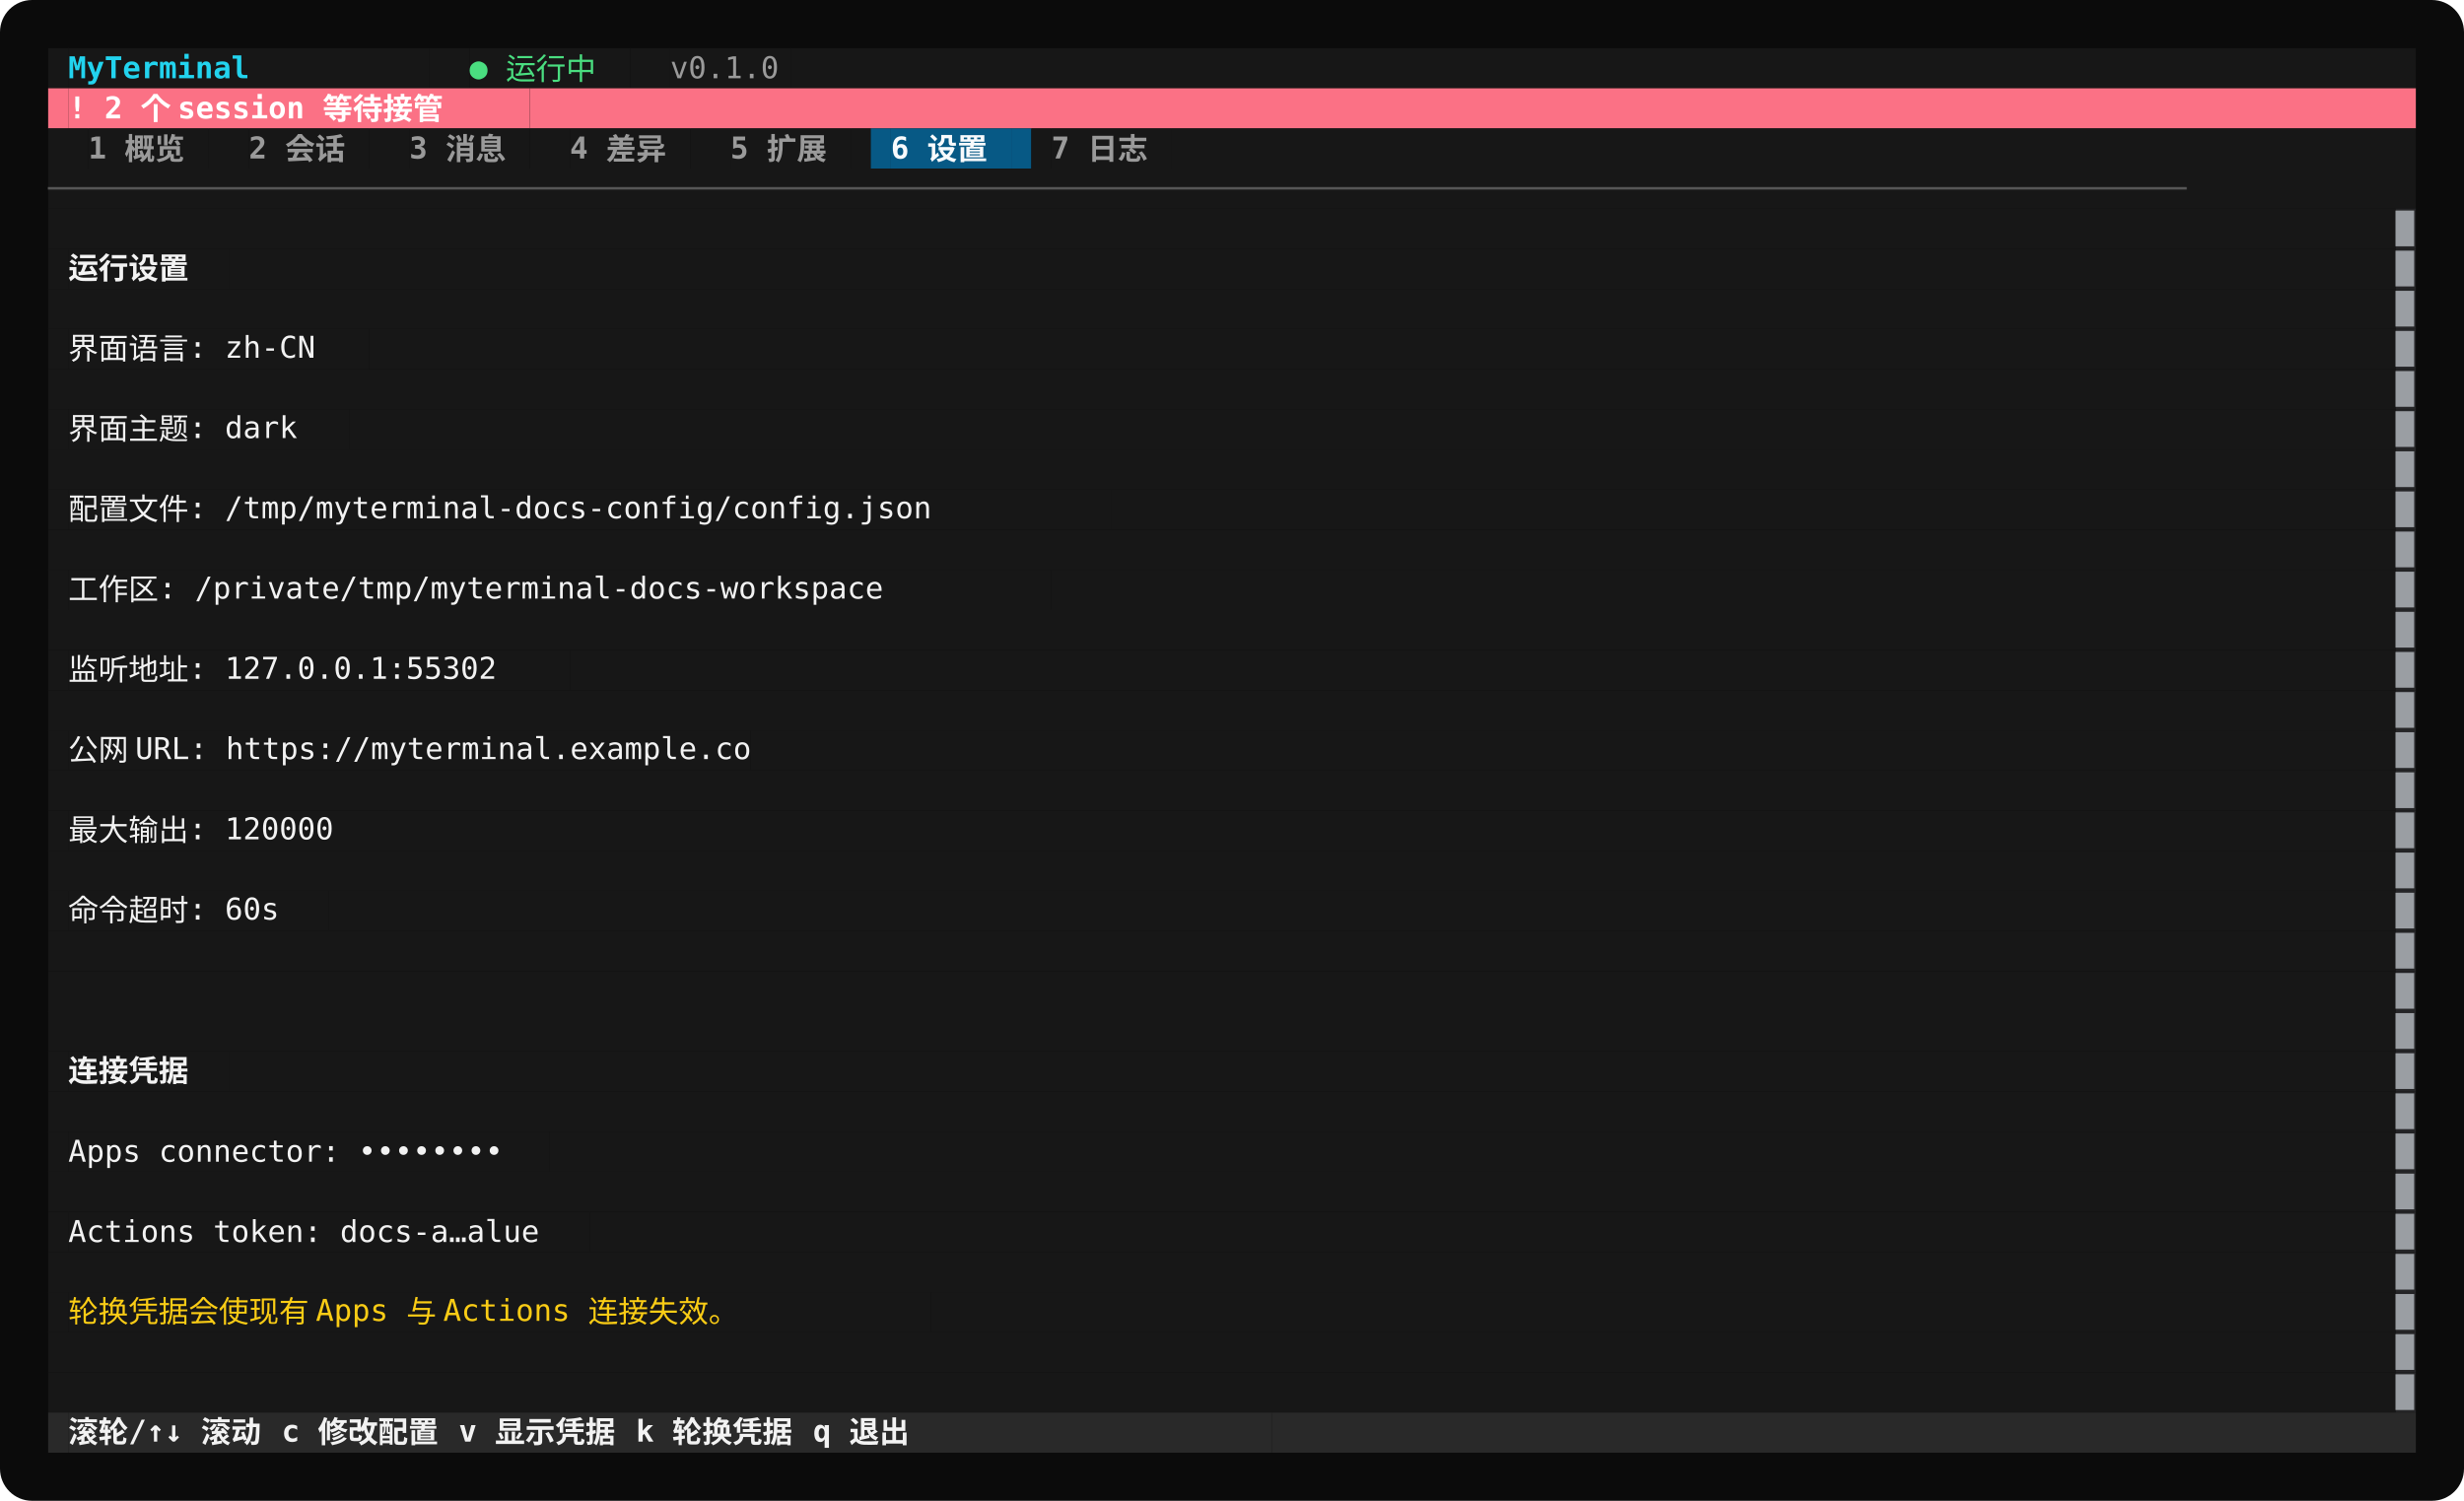
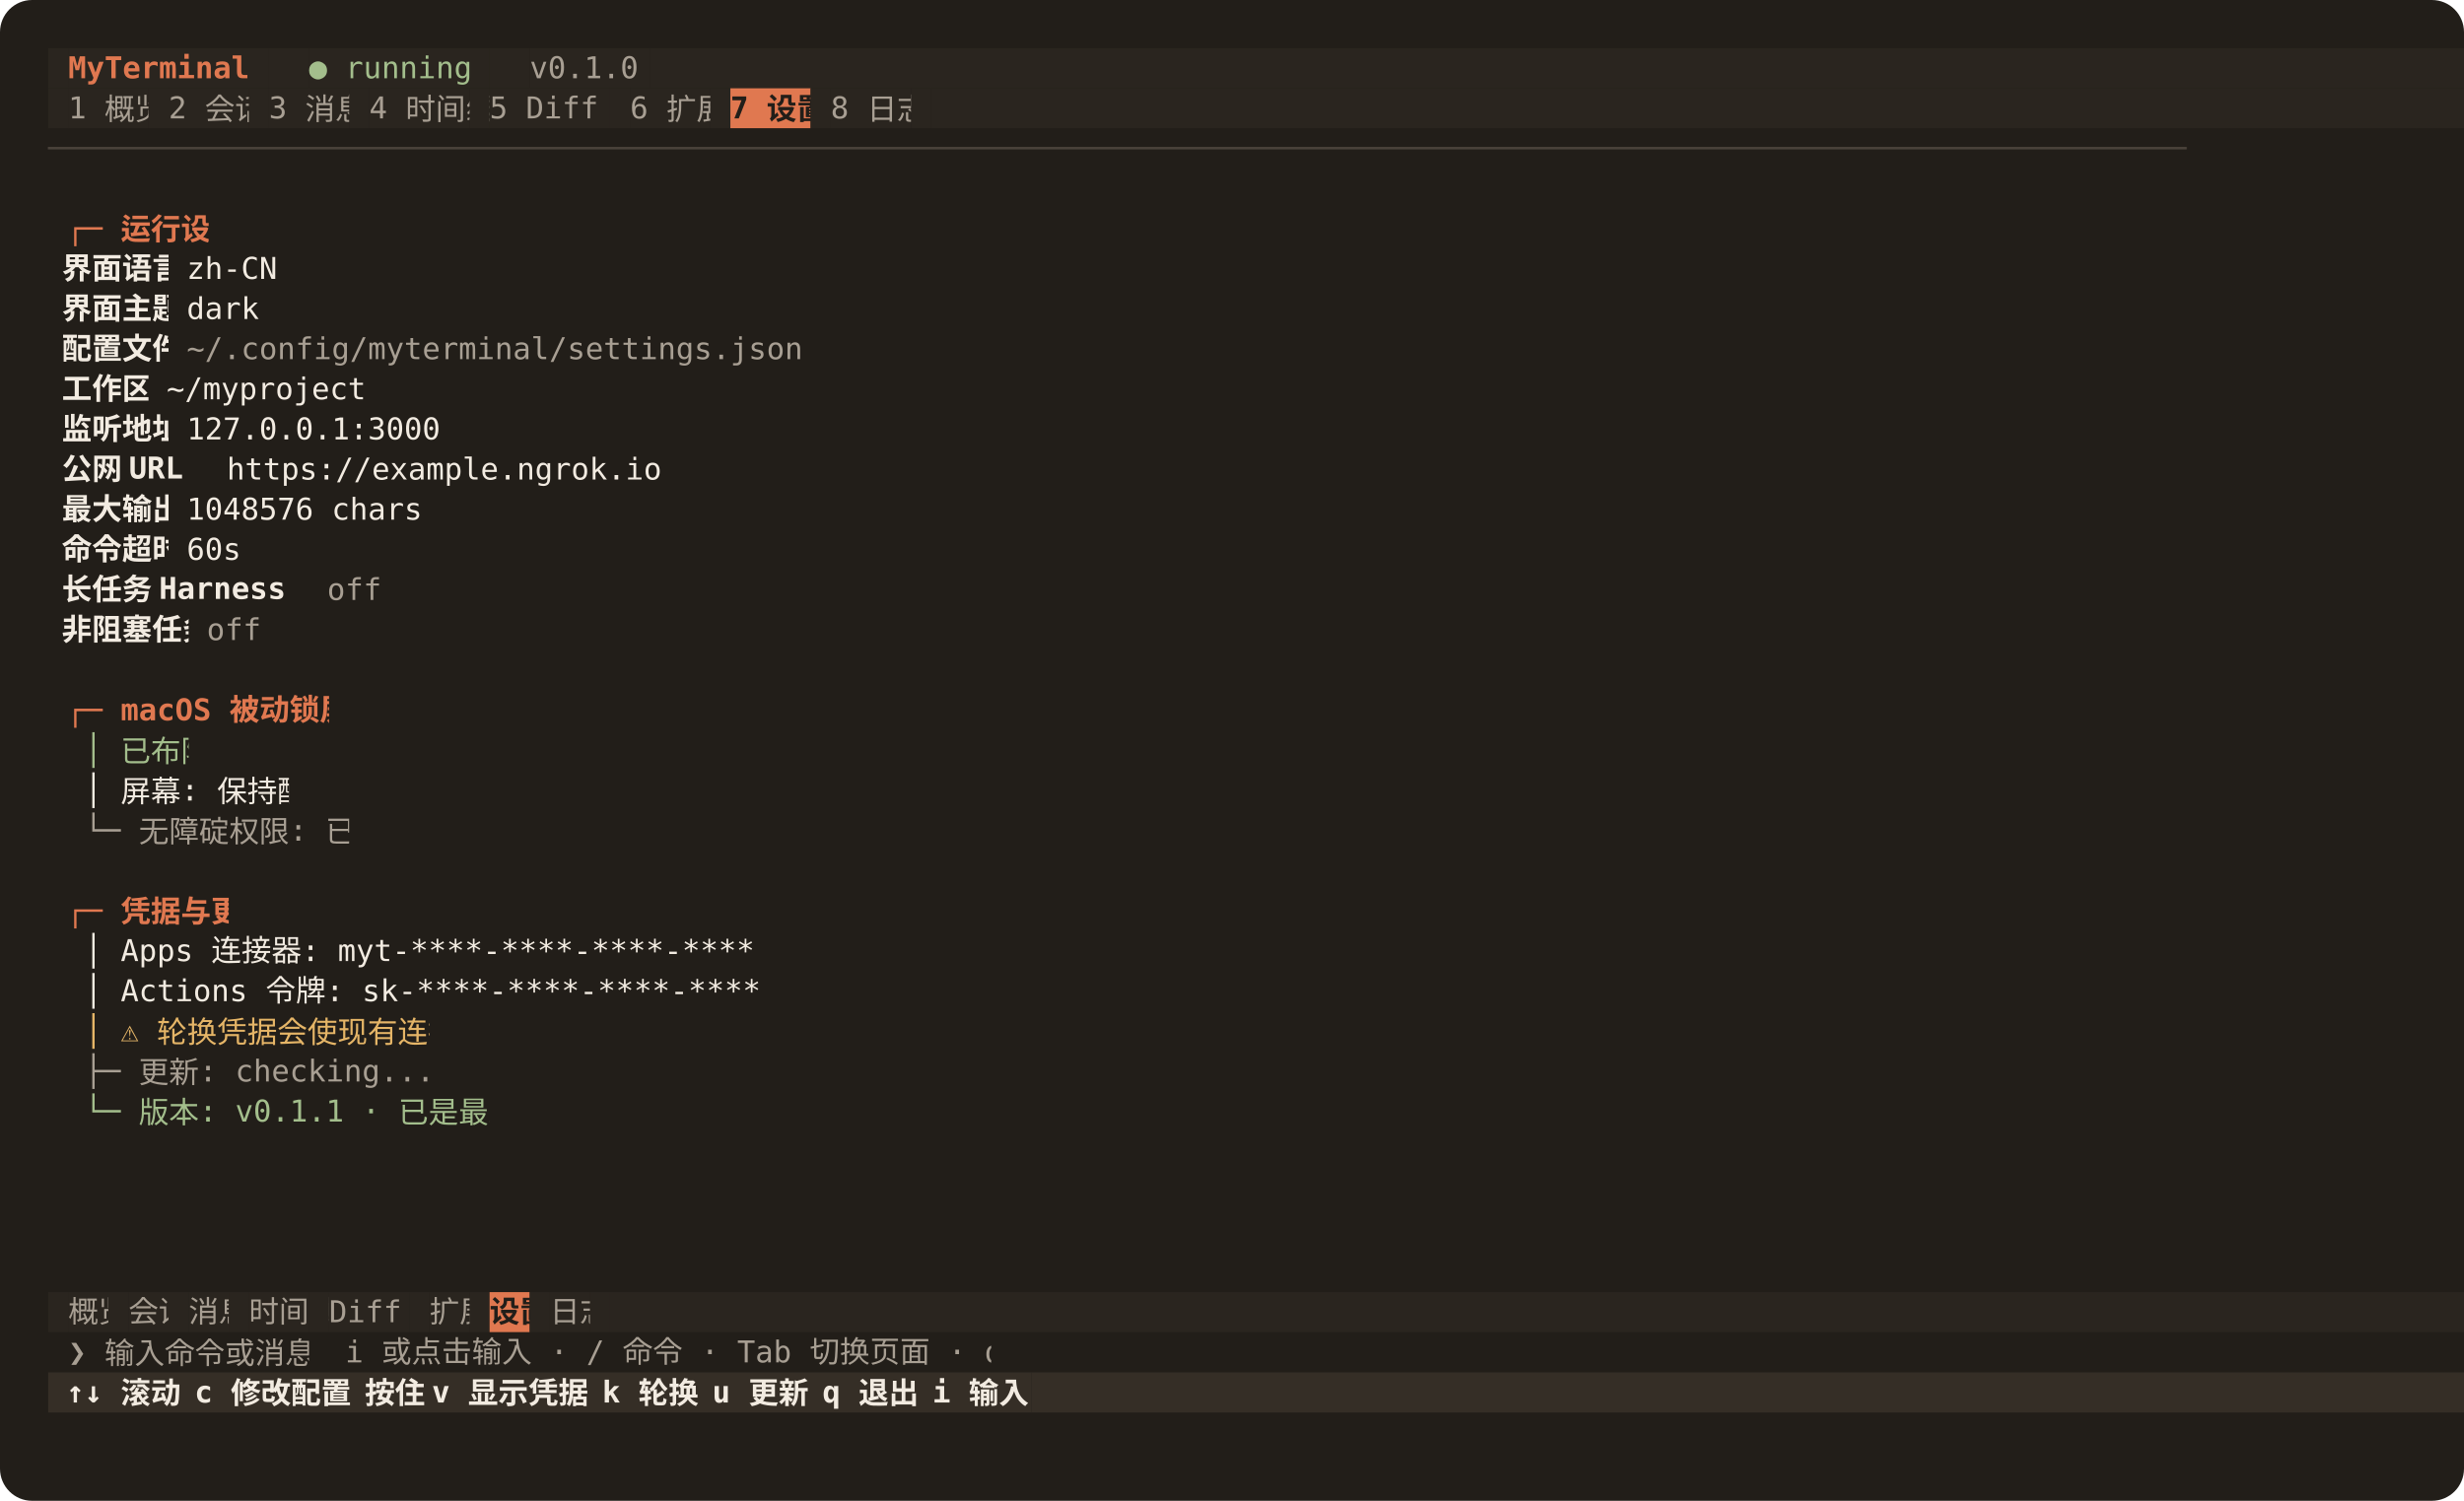
<svg xmlns="http://www.w3.org/2000/svg" width="1228" height="748" viewBox="0 0 1228 748">
-   <rect width="100%" height="100%" rx="16" fill="#0b0b0b" />
+   <rect width="100%" height="100%" rx="16" fill="#221E19" />
  <g font-family="SFMono-Regular,Menlo,Consolas,monospace" font-size="15" xml:space="preserve">
-     <rect x="24" y="24" width="10" height="20" fill="rgba(23,23,23,1)" />
-     <text x="24" y="39" fill="rgba(255,255,255,1)"> </text>
-     <rect x="34" y="24" width="180" height="20" fill="rgba(23,23,23,1)" />
-     <text x="34" y="39" fill="rgba(34,211,238,1)" font-weight="700">MyTerminal</text>
-     <rect x="214" y="24" width="20" height="20" fill="rgba(23,23,23,1)" />
-     <text x="214" y="39" fill="rgba(255,255,255,1)">  </text>
-     <rect x="234" y="24" width="80" height="20" fill="rgba(23,23,23,1)" />
-     <text x="234" y="39" fill="rgba(74,222,128,1)">● 运行中</text>
-     <rect x="314" y="24" width="20" height="20" fill="rgba(23,23,23,1)" />
-     <text x="314" y="39" fill="rgba(255,255,255,1)">  </text>
-     <rect x="334" y="24" width="60" height="20" fill="rgba(23,23,23,1)" />
-     <text x="334" y="39" fill="rgba(154,154,154,1)">v0.1.0</text>
-     <rect x="394" y="24" width="810" height="20" fill="rgba(23,23,23,1)" />
-     <text x="394" y="39" fill="rgba(255,255,255,1)">                                                                                 </text>
-     <rect x="24" y="44" width="10" height="20" fill="rgba(251,113,133,1)" />
-     <text x="24" y="59" fill="rgba(255,255,255,1)"> </text>
-     <rect x="34" y="44" width="230" height="20" fill="rgba(251,113,133,1)" />
-     <text x="34" y="59" fill="rgba(255,255,255,1)" font-weight="700">! 2 个 session 等待接管</text>
-     <rect x="264" y="44" width="940" height="20" fill="rgba(251,113,133,1)" />
-     <text x="264" y="59" fill="rgba(255,255,255,1)">                                                                                              </text>
-     <rect x="24" y="64" width="20" height="20" fill="rgba(23,23,23,1)" />
-     <text x="24" y="79" fill="rgba(255,255,255,1)">  </text>
-     <rect x="44" y="64" width="60" height="20" fill="rgba(23,23,23,1)" />
-     <text x="44" y="79" fill="rgba(154,154,154,1)" font-weight="700">1 概览</text>
-     <rect x="104" y="64" width="20" height="20" fill="rgba(23,23,23,1)" />
-     <text x="104" y="79" fill="rgba(255,255,255,1)">  </text>
-     <rect x="124" y="64" width="60" height="20" fill="rgba(23,23,23,1)" />
-     <text x="124" y="79" fill="rgba(154,154,154,1)" font-weight="700">2 会话</text>
-     <rect x="184" y="64" width="20" height="20" fill="rgba(23,23,23,1)" />
-     <text x="184" y="79" fill="rgba(255,255,255,1)">  </text>
-     <rect x="204" y="64" width="60" height="20" fill="rgba(23,23,23,1)" />
-     <text x="204" y="79" fill="rgba(154,154,154,1)" font-weight="700">3 消息</text>
-     <rect x="264" y="64" width="20" height="20" fill="rgba(23,23,23,1)" />
-     <text x="264" y="79" fill="rgba(255,255,255,1)">  </text>
-     <rect x="284" y="64" width="60" height="20" fill="rgba(23,23,23,1)" />
-     <text x="284" y="79" fill="rgba(154,154,154,1)" font-weight="700">4 差异</text>
-     <rect x="344" y="64" width="20" height="20" fill="rgba(23,23,23,1)" />
-     <text x="344" y="79" fill="rgba(255,255,255,1)">  </text>
-     <rect x="364" y="64" width="60" height="20" fill="rgba(23,23,23,1)" />
-     <text x="364" y="79" fill="rgba(154,154,154,1)" font-weight="700">5 扩展</text>
-     <rect x="424" y="64" width="10" height="20" fill="rgba(23,23,23,1)" />
-     <text x="424" y="79" fill="rgba(255,255,255,1)"> </text>
-     <rect x="434" y="64" width="10" height="20" fill="rgba(7,89,133,1)" />
-     <text x="434" y="79" fill="rgba(255,255,255,1)"> </text>
-     <rect x="444" y="64" width="60" height="20" fill="rgba(7,89,133,1)" />
-     <text x="444" y="79" fill="rgba(248,250,252,1)" font-weight="700">6 设置</text>
-     <rect x="504" y="64" width="10" height="20" fill="rgba(7,89,133,1)" />
-     <text x="504" y="79" fill="rgba(255,255,255,1)"> </text>
-     <rect x="514" y="64" width="10" height="20" fill="rgba(23,23,23,1)" />
-     <text x="514" y="79" fill="rgba(255,255,255,1)"> </text>
-     <rect x="524" y="64" width="60" height="20" fill="rgba(23,23,23,1)" />
-     <text x="524" y="79" fill="rgba(154,154,154,1)" font-weight="700">7 日志</text>
-     <rect x="584" y="64" width="620" height="20" fill="rgba(23,23,23,1)" />
-     <text x="584" y="79" fill="rgba(255,255,255,1)">                                                              </text>
-     <rect x="24" y="84" width="1180" height="20" fill="rgba(23,23,23,1)" />
-     <text x="24" y="99" fill="rgba(86,86,86,1)">──────────────────────────────────────────────────────────────────────────────────────────────────────────────────────</text>
-     <rect x="24" y="104" width="1170" height="20" fill="rgba(23,23,23,1)" />
-     <text x="24" y="119" fill="rgba(255,255,255,1)">                                                                                                                     </text>
-     <rect x="1194" y="104" width="10" height="20" fill="rgba(37,37,39,1)" />
-     <text x="1194" y="119" fill="rgba(154,158,163,1)">█</text>
-     <rect x="24" y="124" width="10" height="20" fill="rgba(23,23,23,1)" />
-     <text x="24" y="139" fill="rgba(255,255,255,1)"> </text>
-     <rect x="34" y="124" width="80" height="20" fill="rgba(23,23,23,1)" />
-     <text x="34" y="139" fill="rgba(242,242,242,1)" font-weight="700">运行设置</text>
-     <rect x="114" y="124" width="1080" height="20" fill="rgba(23,23,23,1)" />
-     <text x="114" y="139" fill="rgba(255,255,255,1)">                                                                                                            </text>
-     <rect x="1194" y="124" width="10" height="20" fill="rgba(37,37,39,1)" />
-     <text x="1194" y="139" fill="rgba(154,158,163,1)">█</text>
-     <rect x="24" y="144" width="1170" height="20" fill="rgba(23,23,23,1)" />
-     <text x="24" y="159" fill="rgba(255,255,255,1)">                                                                                                                     </text>
-     <rect x="1194" y="144" width="10" height="20" fill="rgba(37,37,39,1)" />
-     <text x="1194" y="159" fill="rgba(154,158,163,1)">█</text>
-     <rect x="24" y="164" width="10" height="20" fill="rgba(23,23,23,1)" />
-     <text x="24" y="179" fill="rgba(255,255,255,1)"> </text>
-     <rect x="34" y="164" width="150" height="20" fill="rgba(23,23,23,1)" />
-     <text x="34" y="179" fill="rgba(242,242,242,1)">界面语言: zh-CN</text>
-     <rect x="184" y="164" width="1010" height="20" fill="rgba(23,23,23,1)" />
-     <text x="184" y="179" fill="rgba(255,255,255,1)">                                                                                                     </text>
-     <rect x="1194" y="164" width="10" height="20" fill="rgba(37,37,39,1)" />
-     <text x="1194" y="179" fill="rgba(154,158,163,1)">█</text>
-     <rect x="24" y="184" width="1170" height="20" fill="rgba(23,23,23,1)" />
-     <text x="24" y="199" fill="rgba(255,255,255,1)">                                                                                                                     </text>
-     <rect x="1194" y="184" width="10" height="20" fill="rgba(37,37,39,1)" />
-     <text x="1194" y="199" fill="rgba(154,158,163,1)">█</text>
-     <rect x="24" y="204" width="10" height="20" fill="rgba(23,23,23,1)" />
-     <text x="24" y="219" fill="rgba(255,255,255,1)"> </text>
-     <rect x="34" y="204" width="140" height="20" fill="rgba(23,23,23,1)" />
-     <text x="34" y="219" fill="rgba(242,242,242,1)">界面主题: dark</text>
-     <rect x="174" y="204" width="1020" height="20" fill="rgba(23,23,23,1)" />
-     <text x="174" y="219" fill="rgba(255,255,255,1)">                                                                                                      </text>
-     <rect x="1194" y="204" width="10" height="20" fill="rgba(37,37,39,1)" />
-     <text x="1194" y="219" fill="rgba(154,158,163,1)">█</text>
-     <rect x="24" y="224" width="1170" height="20" fill="rgba(23,23,23,1)" />
-     <text x="24" y="239" fill="rgba(255,255,255,1)">                                                                                                                     </text>
-     <rect x="1194" y="224" width="10" height="20" fill="rgba(37,37,39,1)" />
-     <text x="1194" y="239" fill="rgba(154,158,163,1)">█</text>
-     <rect x="24" y="244" width="10" height="20" fill="rgba(23,23,23,1)" />
-     <text x="24" y="259" fill="rgba(255,255,255,1)"> </text>
-     <rect x="34" y="244" width="520" height="20" fill="rgba(23,23,23,1)" />
-     <text x="34" y="259" fill="rgba(242,242,242,1)">配置文件: /tmp/myterminal-docs-config/config.json</text>
-     <rect x="554" y="244" width="640" height="20" fill="rgba(23,23,23,1)" />
-     <text x="554" y="259" fill="rgba(255,255,255,1)">                                                                </text>
-     <rect x="1194" y="244" width="10" height="20" fill="rgba(37,37,39,1)" />
-     <text x="1194" y="259" fill="rgba(154,158,163,1)">█</text>
-     <rect x="24" y="264" width="1170" height="20" fill="rgba(23,23,23,1)" />
-     <text x="24" y="279" fill="rgba(255,255,255,1)">                                                                                                                     </text>
-     <rect x="1194" y="264" width="10" height="20" fill="rgba(37,37,39,1)" />
-     <text x="1194" y="279" fill="rgba(154,158,163,1)">█</text>
-     <rect x="24" y="284" width="10" height="20" fill="rgba(23,23,23,1)" />
-     <text x="24" y="299" fill="rgba(255,255,255,1)"> </text>
-     <rect x="34" y="284" width="490" height="20" fill="rgba(23,23,23,1)" />
-     <text x="34" y="299" fill="rgba(242,242,242,1)">工作区: /private/tmp/myterminal-docs-workspace</text>
-     <rect x="524" y="284" width="670" height="20" fill="rgba(23,23,23,1)" />
-     <text x="524" y="299" fill="rgba(255,255,255,1)">                                                                   </text>
-     <rect x="1194" y="284" width="10" height="20" fill="rgba(37,37,39,1)" />
-     <text x="1194" y="299" fill="rgba(154,158,163,1)">█</text>
-     <rect x="24" y="304" width="1170" height="20" fill="rgba(23,23,23,1)" />
-     <text x="24" y="319" fill="rgba(255,255,255,1)">                                                                                                                     </text>
-     <rect x="1194" y="304" width="10" height="20" fill="rgba(37,37,39,1)" />
-     <text x="1194" y="319" fill="rgba(154,158,163,1)">█</text>
-     <rect x="24" y="324" width="10" height="20" fill="rgba(23,23,23,1)" />
-     <text x="24" y="339" fill="rgba(255,255,255,1)"> </text>
-     <rect x="34" y="324" width="250" height="20" fill="rgba(23,23,23,1)" />
-     <text x="34" y="339" fill="rgba(242,242,242,1)">监听地址: 127.0.0.1:55302</text>
-     <rect x="284" y="324" width="910" height="20" fill="rgba(23,23,23,1)" />
-     <text x="284" y="339" fill="rgba(255,255,255,1)">                                                                                           </text>
-     <rect x="1194" y="324" width="10" height="20" fill="rgba(37,37,39,1)" />
-     <text x="1194" y="339" fill="rgba(154,158,163,1)">█</text>
-     <rect x="24" y="344" width="1170" height="20" fill="rgba(23,23,23,1)" />
-     <text x="24" y="359" fill="rgba(255,255,255,1)">                                                                                                                     </text>
-     <rect x="1194" y="344" width="10" height="20" fill="rgba(37,37,39,1)" />
-     <text x="1194" y="359" fill="rgba(154,158,163,1)">█</text>
-     <rect x="24" y="364" width="10" height="20" fill="rgba(23,23,23,1)" />
-     <text x="24" y="379" fill="rgba(255,255,255,1)"> </text>
-     <rect x="34" y="364" width="340" height="20" fill="rgba(23,23,23,1)" />
-     <text x="34" y="379" fill="rgba(242,242,242,1)">公网 URL: https://myterminal.example.com</text>
-     <rect x="374" y="364" width="820" height="20" fill="rgba(23,23,23,1)" />
-     <text x="374" y="379" fill="rgba(255,255,255,1)">                                                                                  </text>
-     <rect x="1194" y="364" width="10" height="20" fill="rgba(37,37,39,1)" />
-     <text x="1194" y="379" fill="rgba(154,158,163,1)">█</text>
-     <rect x="24" y="384" width="1170" height="20" fill="rgba(23,23,23,1)" />
-     <text x="24" y="399" fill="rgba(255,255,255,1)">                                                                                                                     </text>
-     <rect x="1194" y="384" width="10" height="20" fill="rgba(37,37,39,1)" />
-     <text x="1194" y="399" fill="rgba(154,158,163,1)">█</text>
-     <rect x="24" y="404" width="10" height="20" fill="rgba(23,23,23,1)" />
-     <text x="24" y="419" fill="rgba(255,255,255,1)"> </text>
-     <rect x="34" y="404" width="160" height="20" fill="rgba(23,23,23,1)" />
-     <text x="34" y="419" fill="rgba(242,242,242,1)">最大输出: 120000</text>
-     <rect x="194" y="404" width="1000" height="20" fill="rgba(23,23,23,1)" />
-     <text x="194" y="419" fill="rgba(255,255,255,1)">                                                                                                    </text>
-     <rect x="1194" y="404" width="10" height="20" fill="rgba(37,37,39,1)" />
-     <text x="1194" y="419" fill="rgba(154,158,163,1)">█</text>
-     <rect x="24" y="424" width="1170" height="20" fill="rgba(23,23,23,1)" />
-     <text x="24" y="439" fill="rgba(255,255,255,1)">                                                                                                                     </text>
-     <rect x="1194" y="424" width="10" height="20" fill="rgba(37,37,39,1)" />
-     <text x="1194" y="439" fill="rgba(154,158,163,1)">█</text>
-     <rect x="24" y="444" width="10" height="20" fill="rgba(23,23,23,1)" />
-     <text x="24" y="459" fill="rgba(255,255,255,1)"> </text>
-     <rect x="34" y="444" width="130" height="20" fill="rgba(23,23,23,1)" />
-     <text x="34" y="459" fill="rgba(242,242,242,1)">命令超时: 60s</text>
-     <rect x="164" y="444" width="1030" height="20" fill="rgba(23,23,23,1)" />
-     <text x="164" y="459" fill="rgba(255,255,255,1)">                                                                                                       </text>
-     <rect x="1194" y="444" width="10" height="20" fill="rgba(37,37,39,1)" />
-     <text x="1194" y="459" fill="rgba(154,158,163,1)">█</text>
-     <rect x="24" y="464" width="1170" height="20" fill="rgba(23,23,23,1)" />
-     <text x="24" y="479" fill="rgba(255,255,255,1)">                                                                                                                     </text>
-     <rect x="1194" y="464" width="10" height="20" fill="rgba(37,37,39,1)" />
-     <text x="1194" y="479" fill="rgba(154,158,163,1)">█</text>
-     <rect x="24" y="484" width="1170" height="20" fill="rgba(23,23,23,1)" />
-     <text x="24" y="499" fill="rgba(255,255,255,1)">                                                                                                                     </text>
-     <rect x="1194" y="484" width="10" height="20" fill="rgba(37,37,39,1)" />
-     <text x="1194" y="499" fill="rgba(154,158,163,1)">█</text>
-     <rect x="24" y="504" width="1170" height="20" fill="rgba(23,23,23,1)" />
-     <text x="24" y="519" fill="rgba(255,255,255,1)">                                                                                                                     </text>
-     <rect x="1194" y="504" width="10" height="20" fill="rgba(37,37,39,1)" />
-     <text x="1194" y="519" fill="rgba(154,158,163,1)">█</text>
-     <rect x="24" y="524" width="10" height="20" fill="rgba(23,23,23,1)" />
-     <text x="24" y="539" fill="rgba(255,255,255,1)"> </text>
-     <rect x="34" y="524" width="80" height="20" fill="rgba(23,23,23,1)" />
-     <text x="34" y="539" fill="rgba(242,242,242,1)" font-weight="700">连接凭据</text>
-     <rect x="114" y="524" width="1080" height="20" fill="rgba(23,23,23,1)" />
-     <text x="114" y="539" fill="rgba(255,255,255,1)">                                                                                                            </text>
-     <rect x="1194" y="524" width="10" height="20" fill="rgba(37,37,39,1)" />
-     <text x="1194" y="539" fill="rgba(154,158,163,1)">█</text>
-     <rect x="24" y="544" width="1170" height="20" fill="rgba(23,23,23,1)" />
-     <text x="24" y="559" fill="rgba(255,255,255,1)">                                                                                                                     </text>
-     <rect x="1194" y="544" width="10" height="20" fill="rgba(37,37,39,1)" />
-     <text x="1194" y="559" fill="rgba(154,158,163,1)">█</text>
-     <rect x="24" y="564" width="10" height="20" fill="rgba(23,23,23,1)" />
-     <text x="24" y="579" fill="rgba(255,255,255,1)"> </text>
-     <rect x="34" y="564" width="240" height="20" fill="rgba(23,23,23,1)" />
-     <text x="34" y="579" fill="rgba(242,242,242,1)">Apps connector: ••••••••</text>
-     <rect x="274" y="564" width="920" height="20" fill="rgba(23,23,23,1)" />
-     <text x="274" y="579" fill="rgba(255,255,255,1)">                                                                                            </text>
-     <rect x="1194" y="564" width="10" height="20" fill="rgba(37,37,39,1)" />
-     <text x="1194" y="579" fill="rgba(154,158,163,1)">█</text>
-     <rect x="24" y="584" width="1170" height="20" fill="rgba(23,23,23,1)" />
-     <text x="24" y="599" fill="rgba(255,255,255,1)">                                                                                                                     </text>
-     <rect x="1194" y="584" width="10" height="20" fill="rgba(37,37,39,1)" />
-     <text x="1194" y="599" fill="rgba(154,158,163,1)">█</text>
-     <rect x="24" y="604" width="10" height="20" fill="rgba(23,23,23,1)" />
-     <text x="24" y="619" fill="rgba(255,255,255,1)"> </text>
-     <rect x="34" y="604" width="260" height="20" fill="rgba(23,23,23,1)" />
-     <text x="34" y="619" fill="rgba(242,242,242,1)">Actions token: docs-a…alue</text>
-     <rect x="294" y="604" width="900" height="20" fill="rgba(23,23,23,1)" />
-     <text x="294" y="619" fill="rgba(255,255,255,1)">                                                                                          </text>
-     <rect x="1194" y="604" width="10" height="20" fill="rgba(37,37,39,1)" />
-     <text x="1194" y="619" fill="rgba(154,158,163,1)">█</text>
-     <rect x="24" y="624" width="1170" height="20" fill="rgba(23,23,23,1)" />
-     <text x="24" y="639" fill="rgba(255,255,255,1)">                                                                                                                     </text>
-     <rect x="1194" y="624" width="10" height="20" fill="rgba(37,37,39,1)" />
-     <text x="1194" y="639" fill="rgba(154,158,163,1)">█</text>
-     <rect x="24" y="644" width="10" height="20" fill="rgba(23,23,23,1)" />
-     <text x="24" y="659" fill="rgba(255,255,255,1)"> </text>
-     <rect x="34" y="644" width="430" height="20" fill="rgba(23,23,23,1)" />
-     <text x="34" y="659" fill="rgba(250,204,21,1)">轮换凭据会使现有 Apps 与 Actions 连接失效。</text>
-     <rect x="464" y="644" width="730" height="20" fill="rgba(23,23,23,1)" />
-     <text x="464" y="659" fill="rgba(255,255,255,1)">                                                                         </text>
-     <rect x="1194" y="644" width="10" height="20" fill="rgba(37,37,39,1)" />
-     <text x="1194" y="659" fill="rgba(154,158,163,1)">█</text>
-     <rect x="24" y="664" width="1170" height="20" fill="rgba(23,23,23,1)" />
-     <text x="24" y="679" fill="rgba(255,255,255,1)">                                                                                                                     </text>
-     <rect x="1194" y="664" width="10" height="20" fill="rgba(37,37,39,1)" />
-     <text x="1194" y="679" fill="rgba(154,158,163,1)">█</text>
-     <rect x="24" y="684" width="1170" height="20" fill="rgba(23,23,23,1)" />
-     <text x="24" y="699" fill="rgba(255,255,255,1)">                                                                                                                     </text>
-     <rect x="1194" y="684" width="10" height="20" fill="rgba(37,37,39,1)" />
-     <text x="1194" y="699" fill="rgba(154,158,163,1)">█</text>
-     <rect x="24" y="704" width="10" height="20" fill="rgba(41,41,41,1)" />
-     <text x="24" y="719" fill="rgba(255,255,255,1)"> </text>
-     <rect x="34" y="704" width="600" height="20" fill="rgba(41,41,41,1)" />
-     <text x="34" y="719" fill="rgba(242,242,242,1)" font-weight="700">滚轮/↑↓ 滚动   c 修改配置   v 显示凭据   k 轮换凭据   q 退出</text>
-     <rect x="634" y="704" width="570" height="20" fill="rgba(41,41,41,1)" />
-     <text x="634" y="719" fill="rgba(255,255,255,1)">                                                         </text>
+     <rect x="24" y="24" width="10" height="20" fill="#2A251F" />
+     <text x="24" y="39" fill="#F2EBE1"> </text>
+     <rect x="34" y="24" width="100" height="20" fill="#2A251F" />
+     <text x="34" y="39" fill="#E07850" font-weight="700">MyTerminal</text>
+     <rect x="134" y="24" width="20" height="20" fill="#2A251F" />
+     <text x="134" y="39" fill="#F2EBE1">  </text>
+     <rect x="154" y="24" width="90" height="20" fill="#2A251F" />
+     <text x="154" y="39" fill="#A3BE8C">● running</text>
+     <rect x="244" y="24" width="20" height="20" fill="#2A251F" />
+     <text x="244" y="39" fill="#F2EBE1">  </text>
+     <rect x="264" y="24" width="60" height="20" fill="#2A251F" />
+     <text x="264" y="39" fill="#A89F93">v0.1.0</text>
+     <rect x="324" y="24" width="904" height="20" fill="#2A251F" />
+     <text x="324" y="39" fill="#2A251F">                                                                                          </text>
+     <rect x="24" y="44" width="10" height="20" fill="#2A251F" />
+     <text x="24" y="59" fill="#F2EBE1"> </text>
+     <rect x="34" y="44" width="40" height="20" fill="#2A251F" />
+     <text x="34" y="59" fill="#A89F93">1 概览</text>
+     <rect x="74" y="44" width="10" height="20" fill="#2A251F" />
+     <text x="74" y="59" fill="#F2EBE1"> </text>
+     <rect x="84" y="44" width="40" height="20" fill="#2A251F" />
+     <text x="84" y="59" fill="#A89F93">2 会话</text>
+     <rect x="124" y="44" width="10" height="20" fill="#2A251F" />
+     <text x="124" y="59" fill="#F2EBE1"> </text>
+     <rect x="134" y="44" width="40" height="20" fill="#2A251F" />
+     <text x="134" y="59" fill="#A89F93">3 消息</text>
+     <rect x="174" y="44" width="10" height="20" fill="#2A251F" />
+     <text x="174" y="59" fill="#F2EBE1"> </text>
+     <rect x="184" y="44" width="50" height="20" fill="#2A251F" />
+     <text x="184" y="59" fill="#A89F93">4 时间线</text>
+     <rect x="234" y="44" width="10" height="20" fill="#2A251F" />
+     <text x="234" y="59" fill="#F2EBE1"> </text>
+     <rect x="244" y="44" width="60" height="20" fill="#2A251F" />
+     <text x="244" y="59" fill="#A89F93">5 Diff</text>
+     <rect x="304" y="44" width="10" height="20" fill="#2A251F" />
+     <text x="304" y="59" fill="#F2EBE1"> </text>
+     <rect x="314" y="44" width="40" height="20" fill="#2A251F" />
+     <text x="314" y="59" fill="#A89F93">6 扩展</text>
+     <rect x="354" y="44" width="10" height="20" fill="#2A251F" />
+     <text x="354" y="59" fill="#F2EBE1"> </text>
+     <rect x="364" y="44" width="40" height="20" fill="#E07850" />
+     <text x="364" y="59" fill="#221E19" font-weight="700">7 设置</text>
+     <rect x="404" y="44" width="10" height="20" fill="#2A251F" />
+     <text x="404" y="59" fill="#F2EBE1"> </text>
+     <rect x="414" y="44" width="40" height="20" fill="#2A251F" />
+     <text x="414" y="59" fill="#A89F93">8 日志</text>
+     <rect x="454" y="44" width="10" height="20" fill="#2A251F" />
+     <text x="454" y="59" fill="#F2EBE1"> </text>
+     <rect x="464" y="44" width="764" height="20" fill="#2A251F" />
+     <text x="464" y="59" fill="#2A251F">                                                                            </text>
+     <rect x="24" y="64" width="1180" height="20" fill="#221E19" />
+     <text x="24" y="79" fill="#4A423A">──────────────────────────────────────────────────────────────────────────────────────────────────────────────────────</text>
+     <rect x="1204" y="64" width="24" height="20" fill="#221E19" />
+     <text x="1204" y="79" fill="#221E19">  </text>
+     <rect x="24" y="84" width="10" height="20" fill="#221E19" />
+     <text x="24" y="99" fill="#F2EBE1"> </text>
+     <rect x="34" y="84" width="1194" height="20" fill="#221E19" />
+     <text x="34" y="99" fill="#221E19">                                                                                                                       </text>
+     <rect x="24" y="104" width="80" height="20" fill="#221E19" />
+     <text x="24" y="119" fill="#E07850" font-weight="700"> ┌─ 运行设置</text>
+     <rect x="104" y="104" width="1124" height="20" fill="#221E19" />
+     <text x="104" y="119" fill="#221E19">                                                                                                                </text>
+     <rect x="24" y="124" width="60" height="20" fill="#221E19" />
+     <text x="24" y="139" fill="#F2EBE1" font-weight="700">  界面语言</text>
+     <rect x="84" y="124" width="60" height="20" fill="#221E19" />
+     <text x="84" y="139" fill="#F2EBE1"> zh-CN</text>
+     <rect x="144" y="124" width="1084" height="20" fill="#221E19" />
+     <text x="144" y="139" fill="#221E19">                                                                                                            </text>
+     <rect x="24" y="144" width="60" height="20" fill="#221E19" />
+     <text x="24" y="159" fill="#F2EBE1" font-weight="700">  界面主题</text>
+     <rect x="84" y="144" width="50" height="20" fill="#221E19" />
+     <text x="84" y="159" fill="#F2EBE1"> dark</text>
+     <rect x="134" y="144" width="1094" height="20" fill="#221E19" />
+     <text x="134" y="159" fill="#221E19">                                                                                                             </text>
+     <rect x="24" y="164" width="60" height="20" fill="#221E19" />
+     <text x="24" y="179" fill="#F2EBE1" font-weight="700">  配置文件</text>
+     <rect x="84" y="164" width="350" height="20" fill="#221E19" />
+     <text x="84" y="179" fill="#A89F93"> ~/.config/myterminal/settings.json</text>
+     <rect x="434" y="164" width="794" height="20" fill="#221E19" />
+     <text x="434" y="179" fill="#221E19">                                                                               </text>
+     <rect x="24" y="184" width="50" height="20" fill="#221E19" />
+     <text x="24" y="199" fill="#F2EBE1" font-weight="700">  工作区</text>
+     <rect x="74" y="184" width="230" height="20" fill="#221E19" />
+     <text x="74" y="199" fill="#F2EBE1"> ~/myproject</text>
+     <rect x="304" y="184" width="924" height="20" fill="#221E19" />
+     <text x="304" y="199" fill="#221E19">                                                                                            </text>
+     <rect x="24" y="204" width="60" height="20" fill="#221E19" />
+     <text x="24" y="219" fill="#F2EBE1" font-weight="700">  监听地址</text>
+     <rect x="84" y="204" width="150" height="20" fill="#221E19" />
+     <text x="84" y="219" fill="#F2EBE1"> 127.0.0.1:3000</text>
+     <rect x="234" y="204" width="994" height="20" fill="#221E19" />
+     <text x="234" y="219" fill="#221E19">                                                                                                   </text>
+     <rect x="24" y="224" width="80" height="20" fill="#221E19" />
+     <text x="24" y="239" fill="#F2EBE1" font-weight="700">  公网 URL</text>
+     <rect x="104" y="224" width="250" height="20" fill="#221E19" />
+     <text x="104" y="239" fill="#F2EBE1"> https://example.ngrok.io</text>
+     <rect x="354" y="224" width="874" height="20" fill="#221E19" />
+     <text x="354" y="239" fill="#221E19">                                                                                       </text>
+     <rect x="24" y="244" width="60" height="20" fill="#221E19" />
+     <text x="24" y="259" fill="#F2EBE1" font-weight="700">  最大输出</text>
+     <rect x="84" y="244" width="140" height="20" fill="#221E19" />
+     <text x="84" y="259" fill="#F2EBE1"> 1048576 chars</text>
+     <rect x="224" y="244" width="1004" height="20" fill="#221E19" />
+     <text x="224" y="259" fill="#221E19">                                                                                                    </text>
+     <rect x="24" y="264" width="60" height="20" fill="#221E19" />
+     <text x="24" y="279" fill="#F2EBE1" font-weight="700">  命令超时</text>
+     <rect x="84" y="264" width="40" height="20" fill="#221E19" />
+     <text x="84" y="279" fill="#F2EBE1"> 60s</text>
+     <rect x="124" y="264" width="1104" height="20" fill="#221E19" />
+     <text x="124" y="279" fill="#221E19">                                                                                                              </text>
+     <rect x="24" y="284" width="130" height="20" fill="#221E19" />
+     <text x="24" y="299" fill="#F2EBE1" font-weight="700">  长任务 Harness</text>
+     <rect x="154" y="284" width="40" height="20" fill="#221E19" />
+     <text x="154" y="299" fill="#A89F93"> off</text>
+     <rect x="194" y="284" width="1034" height="20" fill="#221E19" />
+     <text x="194" y="299" fill="#221E19">                                                                                                       </text>
+     <rect x="24" y="304" width="70" height="20" fill="#221E19" />
+     <text x="24" y="319" fill="#F2EBE1" font-weight="700">  非阻塞任务</text>
+     <rect x="94" y="304" width="40" height="20" fill="#221E19" />
+     <text x="94" y="319" fill="#A89F93"> off</text>
+     <rect x="134" y="304" width="1094" height="20" fill="#221E19" />
+     <text x="134" y="319" fill="#221E19">                                                                                                             </text>
+     <rect x="24" y="324" width="10" height="20" fill="#221E19" />
+     <text x="24" y="339" fill="#F2EBE1"> </text>
+     <rect x="34" y="324" width="1194" height="20" fill="#221E19" />
+     <text x="34" y="339" fill="#221E19">                                                                                                                       </text>
+     <rect x="24" y="344" width="140" height="20" fill="#221E19" />
+     <text x="24" y="359" fill="#E07850" font-weight="700"> ┌─ macOS 被动锁屏</text>
+     <rect x="164" y="344" width="1064" height="20" fill="#221E19" />
+     <text x="164" y="359" fill="#221E19">                                                                                                          </text>
+     <rect x="24" y="364" width="70" height="20" fill="#221E19" />
+     <text x="24" y="379" fill="#A3BE8C">  │ 已布防</text>
+     <rect x="94" y="364" width="1134" height="20" fill="#221E19" />
+     <text x="94" y="379" fill="#221E19">                                                                                                                 </text>
+     <rect x="24" y="384" width="120" height="20" fill="#221E19" />
+     <text x="24" y="399" fill="#F2EBE1">  │ 屏幕: 保持醒着</text>
+     <rect x="144" y="384" width="1084" height="20" fill="#221E19" />
+     <text x="144" y="399" fill="#221E19">                                                                                                            </text>
+     <rect x="24" y="404" width="150" height="20" fill="#221E19" />
+     <text x="24" y="419" fill="#A89F93">  └─ 无障碇权限: 已授权</text>
+     <rect x="174" y="404" width="1054" height="20" fill="#221E19" />
+     <text x="174" y="419" fill="#221E19">                                                                                                         </text>
+     <rect x="24" y="424" width="10" height="20" fill="#221E19" />
+     <text x="24" y="439" fill="#F2EBE1"> </text>
+     <rect x="34" y="424" width="1194" height="20" fill="#221E19" />
+     <text x="34" y="439" fill="#221E19">                                                                                                                       </text>
+     <rect x="24" y="444" width="90" height="20" fill="#221E19" />
+     <text x="24" y="459" fill="#E07850" font-weight="700"> ┌─ 凭据与更新</text>
+     <rect x="114" y="444" width="1114" height="20" fill="#221E19" />
+     <text x="114" y="459" fill="#221E19">                                                                                                               </text>
+     <rect x="24" y="464" width="370" height="20" fill="#221E19" />
+     <text x="24" y="479" fill="#F2EBE1">  │ Apps 连接器: myt-****-****-****-****</text>
+     <rect x="394" y="464" width="834" height="20" fill="#221E19" />
+     <text x="394" y="479" fill="#221E19">                                                                                   </text>
+     <rect x="24" y="484" width="380" height="20" fill="#221E19" />
+     <text x="24" y="499" fill="#F2EBE1">  │ Actions 令牌: sk-****-****-****-****</text>
+     <rect x="404" y="484" width="824" height="20" fill="#221E19" />
+     <text x="404" y="499" fill="#221E19">                                                                                  </text>
+     <rect x="24" y="504" width="190" height="20" fill="#221E19" />
+     <text x="24" y="519" fill="#E5B567">  │ ⚠ 轮换凭据会使现有连接失效。</text>
+     <rect x="214" y="504" width="1014" height="20" fill="#221E19" />
+     <text x="214" y="519" fill="#221E19">                                                                                                     </text>
+     <rect x="24" y="524" width="200" height="20" fill="#221E19" />
+     <text x="24" y="539" fill="#A89F93">  ├─ 更新: checking...</text>
+     <rect x="224" y="524" width="1004" height="20" fill="#221E19" />
+     <text x="224" y="539" fill="#221E19">                                                                                                    </text>
+     <rect x="24" y="544" width="220" height="20" fill="#221E19" />
+     <text x="24" y="559" fill="#A3BE8C">  └─ 版本: v0.1.1 · 已是最新</text>
+     <rect x="244" y="544" width="984" height="20" fill="#221E19" />
+     <text x="244" y="559" fill="#221E19">                                                                                                  </text>
+     <rect x="24" y="564" width="10" height="20" fill="#221E19" />
+     <text x="24" y="579" fill="#F2EBE1"> </text>
+     <rect x="34" y="564" width="1194" height="20" fill="#221E19" />
+     <text x="34" y="579" fill="#221E19">                                                                                                                       </text>
+     <rect x="24" y="584" width="10" height="20" fill="#221E19" />
+     <text x="24" y="599" fill="#F2EBE1"> </text>
+     <rect x="34" y="584" width="1194" height="20" fill="#221E19" />
+     <text x="34" y="599" fill="#221E19">                                                                                                                       </text>
+     <rect x="24" y="604" width="10" height="20" fill="#221E19" />
+     <text x="24" y="619" fill="#F2EBE1"> </text>
+     <rect x="34" y="604" width="1194" height="20" fill="#221E19" />
+     <text x="34" y="619" fill="#221E19">                                                                                                                       </text>
+     <rect x="24" y="624" width="10" height="20" fill="#221E19" />
+     <text x="24" y="639" fill="#F2EBE1"> </text>
+     <rect x="34" y="624" width="1194" height="20" fill="#221E19" />
+     <text x="34" y="639" fill="#221E19">                                                                                                                       </text>
+     <rect x="24" y="644" width="10" height="20" fill="#2A251F" />
+     <text x="24" y="659" fill="#F2EBE1"> </text>
+     <rect x="34" y="644" width="20" height="20" fill="#2A251F" />
+     <text x="34" y="659" fill="#A89F93">概览</text>
+     <rect x="54" y="644" width="10" height="20" fill="#2A251F" />
+     <text x="54" y="659" fill="#F2EBE1"> </text>
+     <rect x="64" y="644" width="20" height="20" fill="#2A251F" />
+     <text x="64" y="659" fill="#A89F93">会话</text>
+     <rect x="84" y="644" width="10" height="20" fill="#2A251F" />
+     <text x="84" y="659" fill="#F2EBE1"> </text>
+     <rect x="94" y="644" width="20" height="20" fill="#2A251F" />
+     <text x="94" y="659" fill="#A89F93">消息</text>
+     <rect x="114" y="644" width="10" height="20" fill="#2A251F" />
+     <text x="114" y="659" fill="#F2EBE1"> </text>
+     <rect x="124" y="644" width="30" height="20" fill="#2A251F" />
+     <text x="124" y="659" fill="#A89F93">时间线</text>
+     <rect x="154" y="644" width="10" height="20" fill="#2A251F" />
+     <text x="154" y="659" fill="#F2EBE1"> </text>
+     <rect x="164" y="644" width="40" height="20" fill="#2A251F" />
+     <text x="164" y="659" fill="#A89F93">Diff</text>
+     <rect x="204" y="644" width="10" height="20" fill="#2A251F" />
+     <text x="204" y="659" fill="#F2EBE1"> </text>
+     <rect x="214" y="644" width="20" height="20" fill="#2A251F" />
+     <text x="214" y="659" fill="#A89F93">扩展</text>
+     <rect x="234" y="644" width="10" height="20" fill="#2A251F" />
+     <text x="234" y="659" fill="#F2EBE1"> </text>
+     <rect x="244" y="644" width="20" height="20" fill="#E07850" />
+     <text x="244" y="659" fill="#221E19" font-weight="700">设置</text>
+     <rect x="264" y="644" width="10" height="20" fill="#2A251F" />
+     <text x="264" y="659" fill="#F2EBE1"> </text>
+     <rect x="274" y="644" width="20" height="20" fill="#2A251F" />
+     <text x="274" y="659" fill="#A89F93">日志</text>
+     <rect x="294" y="644" width="10" height="20" fill="#2A251F" />
+     <text x="294" y="659" fill="#F2EBE1"> </text>
+     <rect x="304" y="644" width="924" height="20" fill="#2A251F" />
+     <text x="304" y="659" fill="#2A251F">                                                                                            </text>
+     <rect x="24" y="664" width="10" height="20" fill="#221E19" />
+     <text x="24" y="679" fill="#F2EBE1"> </text>
+     <rect x="34" y="664" width="120" height="20" fill="#221E19" />
+     <text x="34" y="679" fill="#A89F93">❯ 输入命令或消息...</text>
+     <rect x="154" y="664" width="340" height="20" fill="#221E19" />
+     <text x="154" y="679" fill="#A89F93">  i 或点击输入 · / 命令 · Tab 切换页面 · q 退出</text>
+     <rect x="494" y="664" width="734" height="20" fill="#221E19" />
+     <text x="494" y="679" fill="#221E19">                                                                         </text>
+     <rect x="24" y="684" width="490" height="20" fill="#352E26" />
+     <text x="24" y="699" fill="#F2EBE1" font-weight="700"> ↑↓ 滚动  c 修改配置  按住 v 显示凭据  k 轮换  u 更新  q 退出  i 输入</text>
+     <rect x="514" y="684" width="714" height="20" fill="#352E26" />
+     <text x="514" y="699" fill="#352E26">                                                                       </text>
  </g>
</svg>
